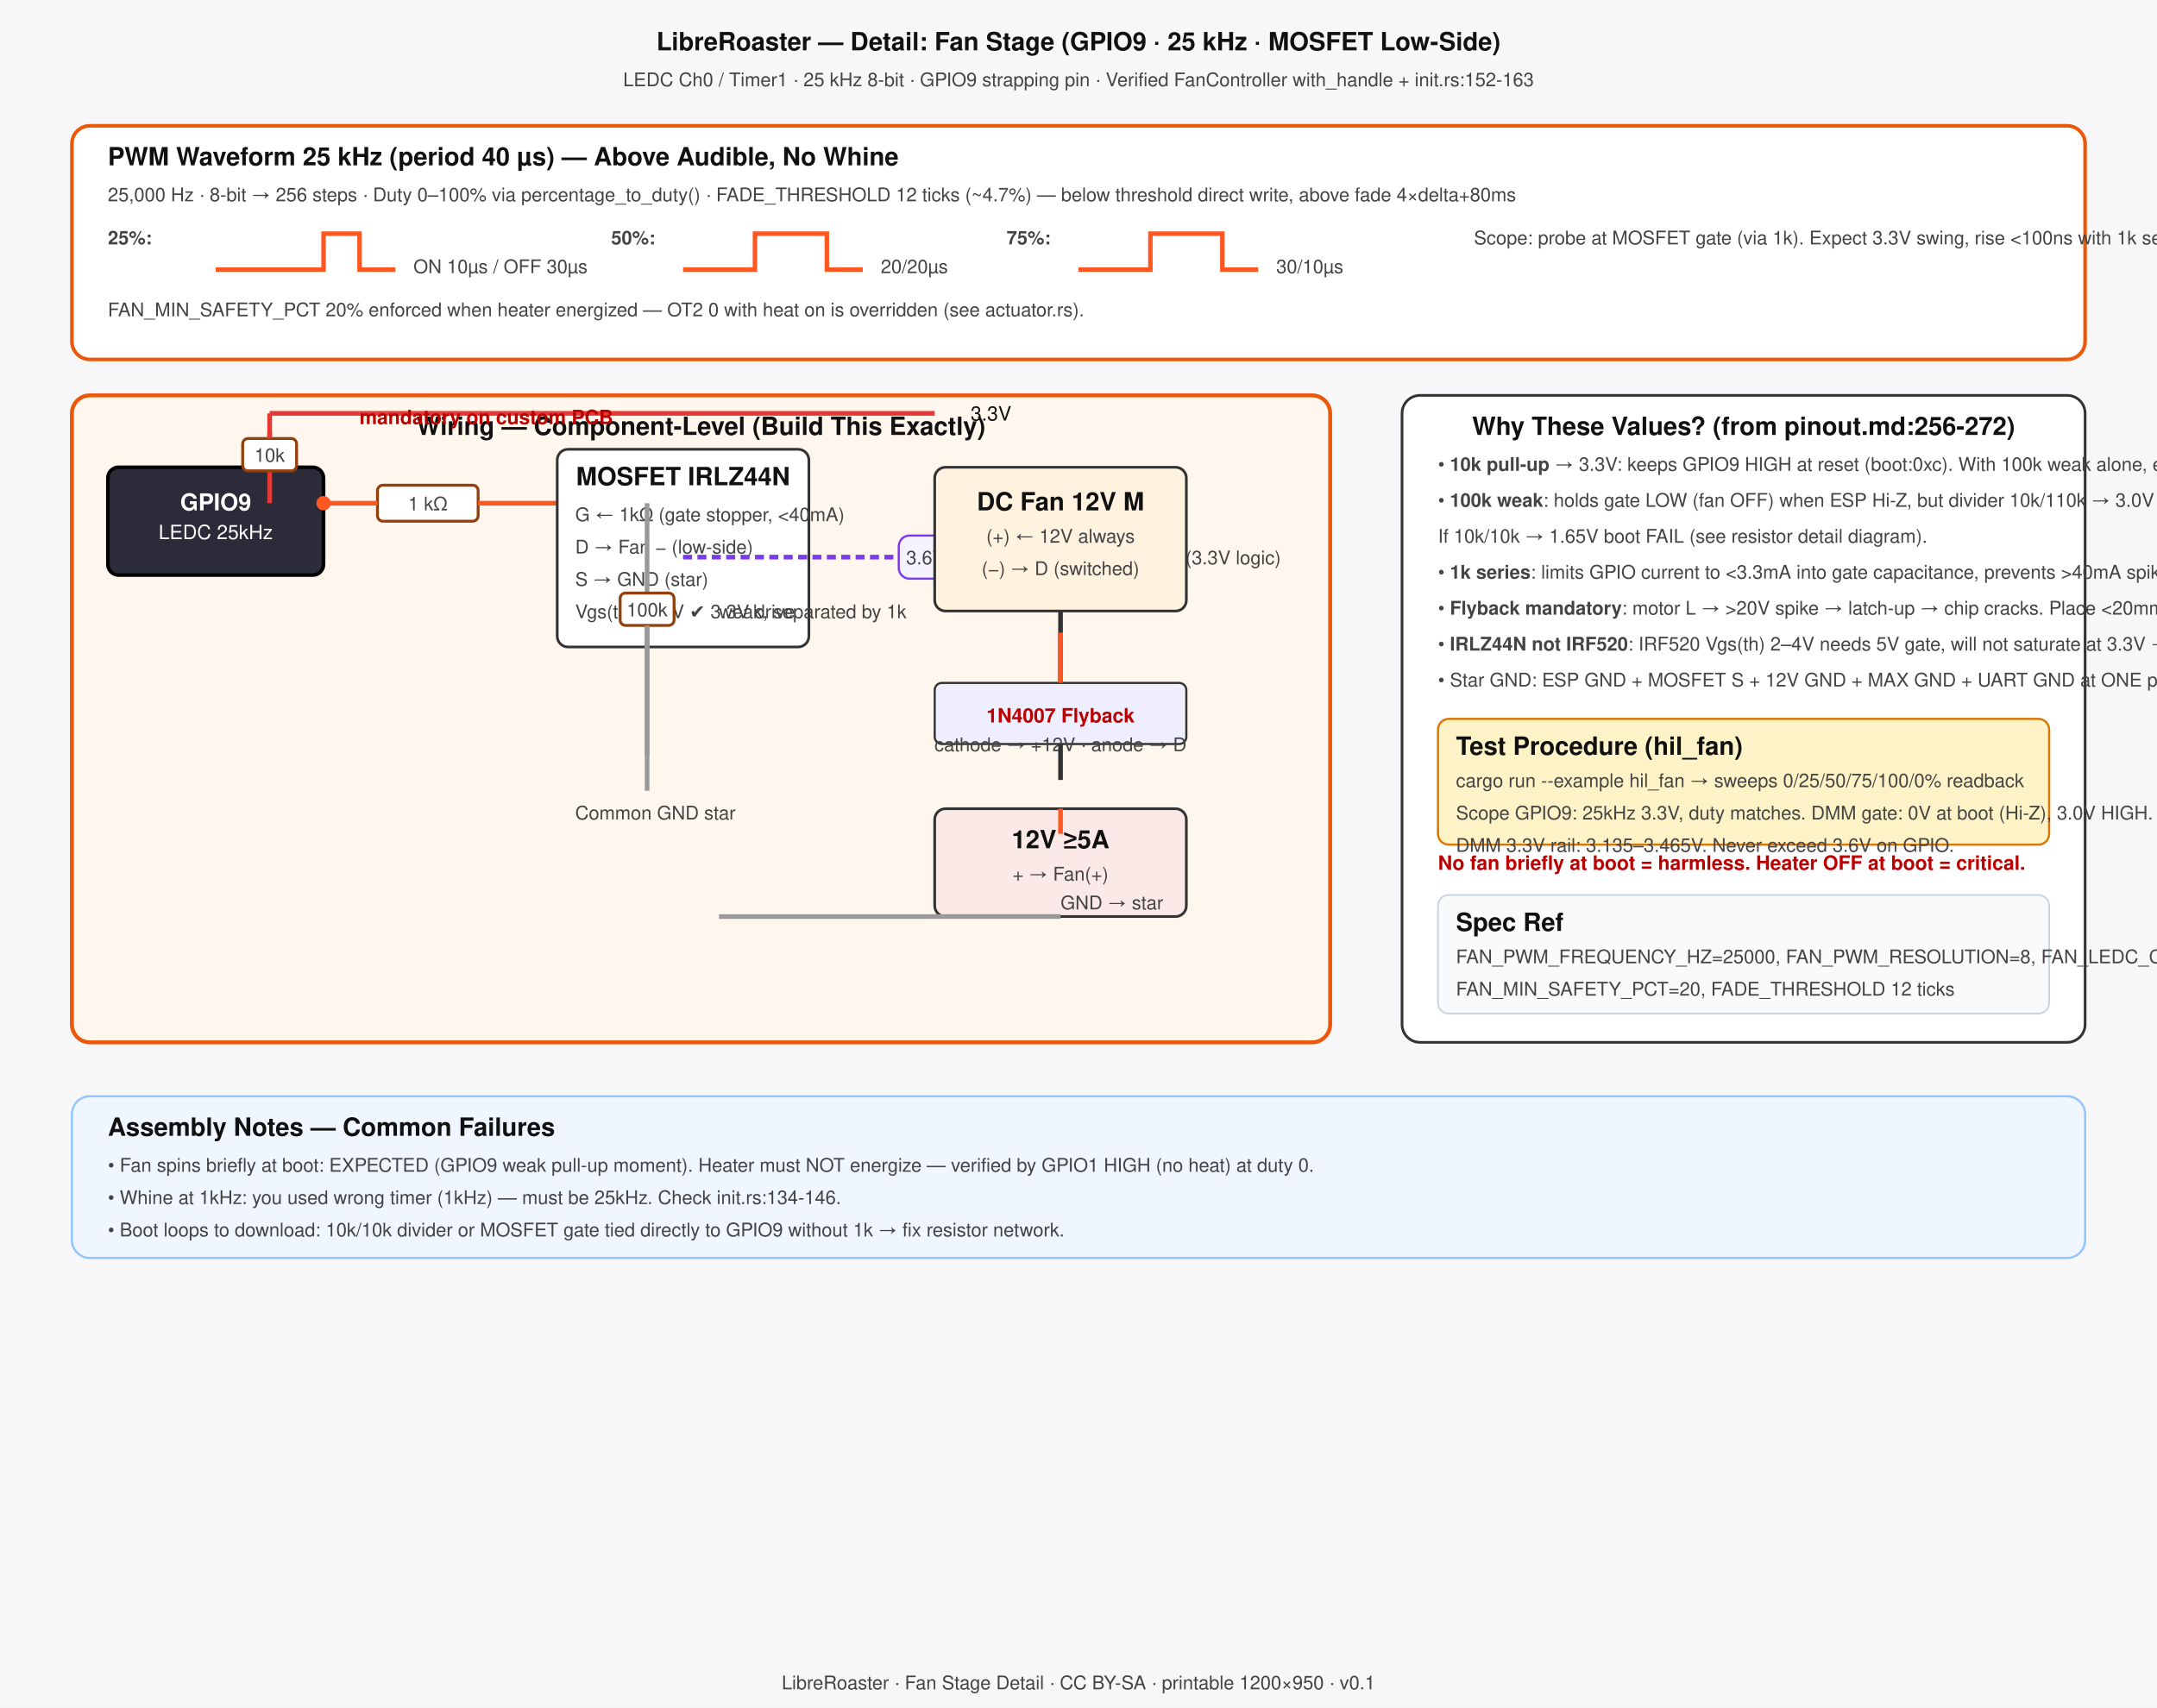
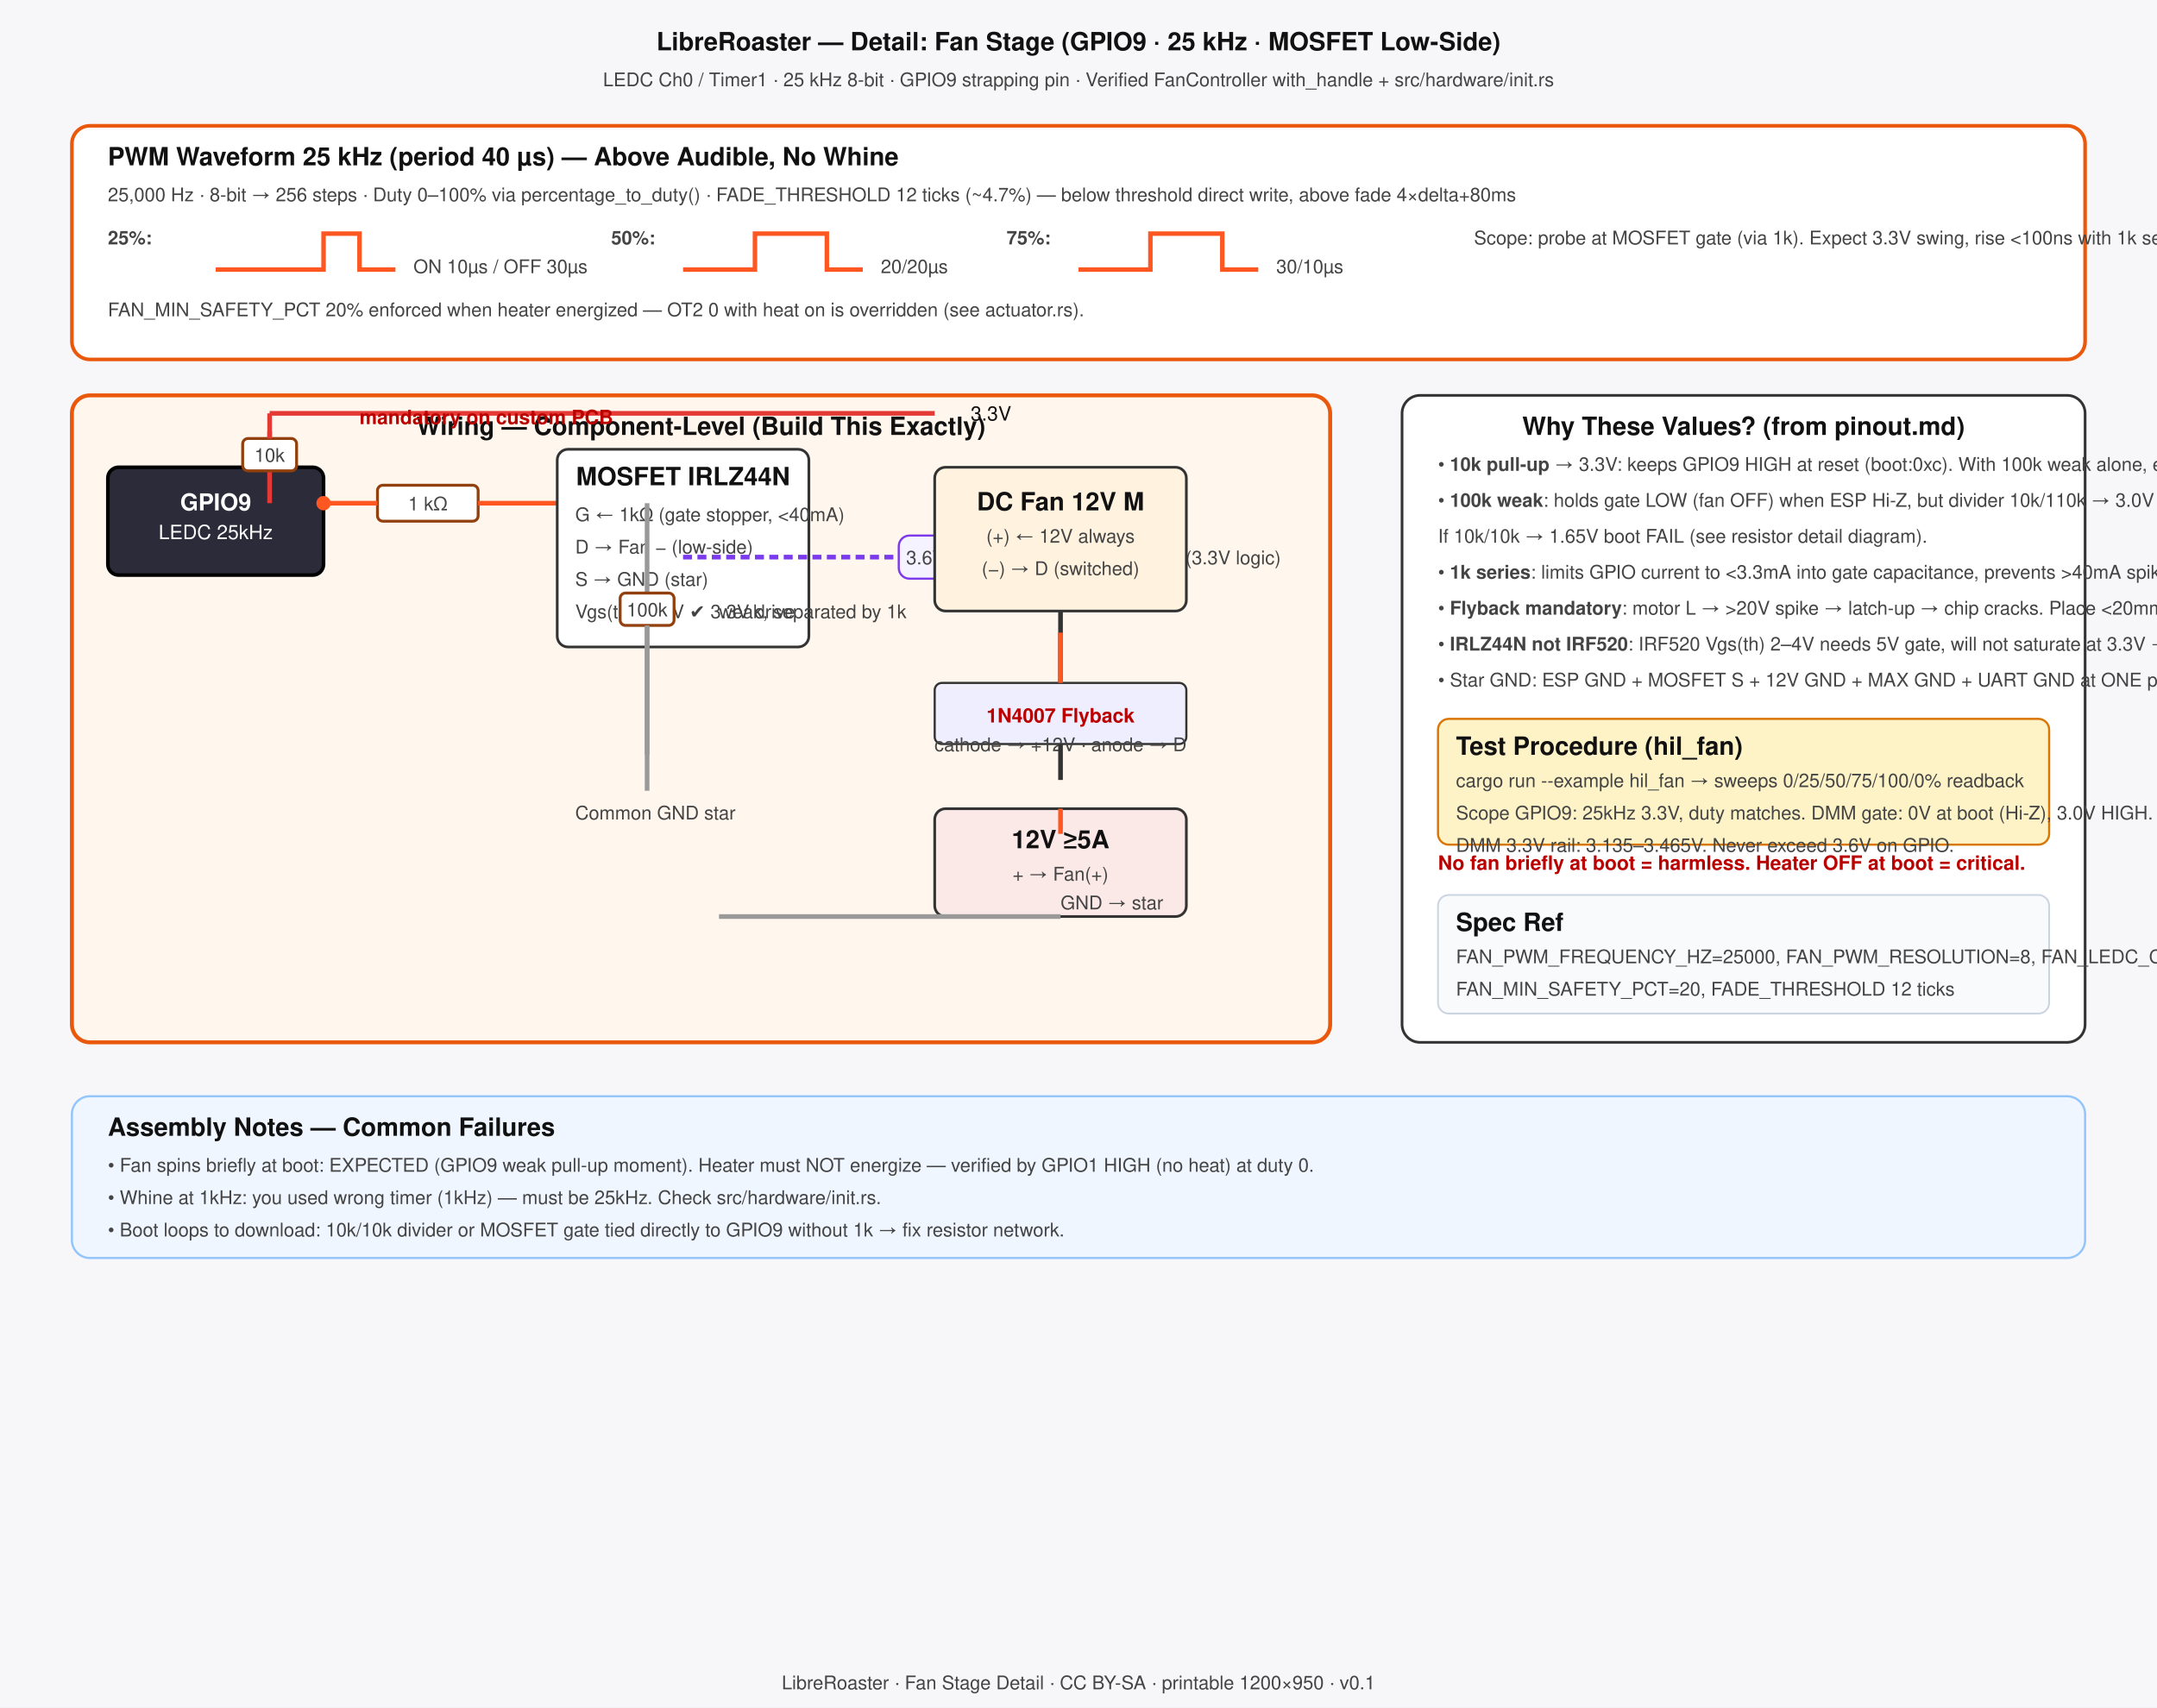
<svg xmlns="http://www.w3.org/2000/svg" width="1200" height="950" viewBox="0 0 1200 950" font-family="Helvetica,Arial,sans-serif">
  <defs>
    <style>
.box{stroke:#333;stroke-width:1.5;rx:8;} .chip{fill:#2b2b3a;stroke:#000;stroke-width:2;}
.t{fill:#111;font-size:14px;font-weight:bold;} .tw{fill:#fff;font-size:13px;font-weight:bold;}
.p{fill:#111;font-size:11px;} .pw{fill:#fff;font-size:11px;} .n{fill:#444;font-size:10.5px;}
.w{fill:#b00;font-size:11px;font-weight:bold;} .wire{stroke-width:2.6;fill:none;} .res{fill:#fff;stroke:#92400e;stroke-width:1.6;}
</style>
  </defs>
  <rect width="1200" height="950" fill="#f7f7f9" />
  <text x="600" y="28" text-anchor="middle" class="t" font-size="20">LibreRoaster — Detail: Fan Stage (GPIO9 · 25 kHz · MOSFET Low-Side)</text>
-   <text x="600" y="48" text-anchor="middle" class="n">LEDC Ch0 / Timer1 · 25 kHz 8-bit · GPIO9 strapping pin · Verified FanController with_handle + init.rs:152-163</text>
+   <text x="600" y="48" text-anchor="middle" class="n">LEDC Ch0 / Timer1 · 25 kHz 8-bit · GPIO9 strapping pin · Verified FanController with_handle + src/hardware/init.rs</text>
  <rect x="40" y="70" width="1120" height="130" rx="10" fill="#fff" stroke="#ea580c" stroke-width="2" />
  <text x="60" y="92" class="t">PWM Waveform 25 kHz (period 40 µs) — Above Audible, No Whine</text>
  <text x="60" y="112" class="n">25,000 Hz · 8-bit → 256 steps · Duty 0–100% via percentage_to_duty() · FADE_THRESHOLD 12 ticks (~4.7%) — below threshold direct write, above fade 4×delta+80ms</text>
  <text x="60" y="136" class="n" font-weight="bold">25%:</text>
  <polyline points="120,150 180,150 180,130 200,130 200,150 220,150" fill="none" stroke="#FF5722" stroke-width="2.5" />
  <text x="230" y="152" class="n">ON 10µs / OFF 30µs</text>
  <text x="340" y="136" class="n" font-weight="bold">50%:</text>
  <polyline points="380,150 420,150 420,130 460,130 460,150 480,150" fill="none" stroke="#FF5722" stroke-width="2.5" />
  <text x="490" y="152" class="n">20/20µs</text>
  <text x="560" y="136" class="n" font-weight="bold">75%:</text>
  <polyline points="600,150 640,150 640,130 680,130 680,150 700,150" fill="none" stroke="#FF5722" stroke-width="2.5" />
  <text x="710" y="152" class="n">30/10µs</text>
  <text x="820" y="136" class="n">Scope: probe at MOSFET gate (via 1k). Expect 3.3V swing, rise &lt;100ns with 1k series.</text>
  <text x="60" y="176" class="n">FAN_MIN_SAFETY_PCT 20% enforced when heater energized — OT2 0 with heat on is overridden (see actuator.rs).</text>
  <rect x="40" y="220" width="700" height="360" rx="10" fill="#fff7ed" stroke="#ea580c" stroke-width="2.2" />
  <text x="390" y="242" text-anchor="middle" class="t">Wiring — Component-Level (Build This Exactly)</text>
  <rect x="60" y="260" width="120" height="60" rx="6" class="chip" />
  <text x="120" y="284" text-anchor="middle" class="tw">GPIO9</text>
  <text x="120" y="300" text-anchor="middle" class="pw" font-size="9">LEDC 25kHz</text>
  <circle cx="180" cy="280" r="4" fill="#FF5722" />
  <line x1="150" y1="280" x2="150" y2="240" class="wire" stroke="#E53935" />
  <rect x="135" y="244" width="30" height="18" rx="3" class="res" />
  <text x="150" y="257" text-anchor="middle" class="n" font-size="9">10k</text>
  <line x1="150" y1="244" x2="150" y2="230" class="wire" stroke="#E53935" />
  <line x1="150" y1="230" x2="520" y2="230" class="wire" stroke="#E53935" />
  <text x="540" y="234" class="p">3.3V</text>
  <text x="200" y="236" class="w" font-size="9">mandatory on custom PCB</text>
  <rect x="210" y="270" width="56" height="20" rx="3" class="res" />
  <text x="238" y="284" text-anchor="middle" class="n">1 kΩ</text>
  <line x1="180" y1="280" x2="210" y2="280" class="wire" stroke="#FF5722" />
  <line x1="266" y1="280" x2="310" y2="280" class="wire" stroke="#FF5722" />
  <rect x="310" y="250" width="140" height="110" rx="6" fill="#fff" stroke="#333" stroke-width="1.5" />
  <text x="380" y="270" text-anchor="middle" class="t" font-size="11">MOSFET IRLZ44N</text>
  <text x="320" y="290" class="n">G ← 1kΩ (gate stopper, &lt;40mA)</text>
  <text x="320" y="308" class="n">D → Fan − (low-side)</text>
  <text x="320" y="326" class="n">S → GND (star)</text>
  <text x="320" y="344" class="n">Vgs(th) 1–2V ✔ 3.3V drive</text>
  <line x1="360" y1="280" x2="360" y2="420" class="wire" stroke="#999" />
  <rect x="345" y="330" width="30" height="18" rx="3" class="res" />
  <text x="360" y="343" text-anchor="middle" class="n" font-size="9">100k</text>
  <text x="400" y="344" class="n">weak, separated by 1k</text>
  <line x1="360" y1="348" x2="360" y2="440" class="wire" stroke="#999" />
  <text x="320" y="456" class="n">Common GND star</text>
  <line x1="380" y1="310" x2="500" y2="310" class="wire" stroke="#7c3aed" stroke-dasharray="5 3" />
  <rect x="500" y="298" width="60" height="24" rx="6" fill="#f5f3ff" stroke="#7c3aed" stroke-width="1.2" />
  <text x="530" y="314" text-anchor="middle" class="n" font-size="9">3.6V Zener</text>
  <text x="565" y="314" class="n">optional G–S clamp (3.3V logic)</text>
  <rect x="520" y="260" width="140" height="80" rx="6" fill="#fff3e0" stroke="#333" stroke-width="1.5" />
  <text x="590" y="284" text-anchor="middle" class="t" font-size="11">DC Fan 12V M</text>
  <text x="590" y="302" text-anchor="middle" class="n">(+) ← 12V always</text>
  <text x="590" y="320" text-anchor="middle" class="n">(−) → D (switched)</text>
  <line x1="590" y1="340" x2="590" y2="380" class="wire" stroke="#333" />
  <rect x="520" y="380" width="140" height="34" rx="4" fill="#eef" stroke="#333" stroke-width="1.2" />
  <text x="590" y="402" text-anchor="middle" class="w">1N4007 Flyback</text>
  <text x="590" y="418" text-anchor="middle" class="n">cathode → +12V · anode → D</text>
  <line x1="590" y1="352" x2="590" y2="380" class="wire" stroke="#FF5722" />
  <line x1="590" y1="414" x2="590" y2="434" class="wire" stroke="#333" stroke-width="2" />
  <rect x="520" y="450" width="140" height="60" rx="6" fill="#fbe9e7" stroke="#333" stroke-width="1.5" />
  <text x="590" y="472" text-anchor="middle" class="t" font-size="11">12V ≥5A</text>
  <text x="590" y="490" text-anchor="middle" class="n">+ → Fan(+)</text>
  <text x="590" y="506" class="n">GND → star</text>
  <line x1="590" y1="464" x2="590" y2="450" class="wire" stroke="#FF5722" />
  <line x1="590" y1="510" x2="400" y2="510" class="wire" stroke="#999" />
  <rect x="780" y="220" width="380" height="360" rx="10" fill="#fff" stroke="#333" stroke-width="1.5" />
-   <text x="970" y="242" text-anchor="middle" class="t">Why These Values? (from pinout.md:256-272)</text>
+   <text x="970" y="242" text-anchor="middle" class="t">Why These Values? (from pinout.md)</text>
  <text x="800" y="262" class="n">• <tspan font-weight="bold">10k pull-up</tspan> → 3.3V: keeps GPIO9 HIGH at reset (boot:0xc). With 100k weak alone, external driver could still pull LOW.</text>
  <text x="800" y="282" class="n">• <tspan font-weight="bold">100k weak</tspan>: holds gate LOW (fan OFF) when ESP Hi-Z, but divider 10k/110k → 3.0V &gt; 2.5V threshold (boot OK).</text>
  <text x="800" y="302" class="n">  If 10k/10k → 1.65V boot FAIL (see resistor detail diagram).</text>
  <text x="800" y="322" class="n">• <tspan font-weight="bold">1k series</tspan>: limits GPIO current to &lt;3.3mA into gate capacitance, prevents &gt;40mA spike.</text>
  <text x="800" y="342" class="n">• <tspan font-weight="bold">Flyback mandatory</tspan>: motor L → &gt;20V spike → latch-up → chip cracks. Place &lt;20mm from fan.</text>
  <text x="800" y="362" class="n">• <tspan font-weight="bold">IRLZ44N not IRF520</tspan>: IRF520 Vgs(th) 2–4V needs 5V gate, will not saturate at 3.3V → hot, slow.</text>
  <text x="800" y="382" class="n">• Star GND: ESP GND + MOSFET S + 12V GND + MAX GND + UART GND at ONE point.</text>
  <rect x="800" y="400" width="340" height="70" rx="6" fill="#fef3c7" stroke="#d97706" stroke-width="1.2" />
  <text x="810" y="420" class="t" font-size="11">Test Procedure (hil_fan)</text>
  <text x="810" y="438" class="n">cargo run --example hil_fan → sweeps 0/25/50/75/100/0% readback</text>
  <text x="810" y="456" class="n">Scope GPIO9: 25kHz 3.3V, duty matches. DMM gate: 0V at boot (Hi-Z), 3.0V HIGH.</text>
  <text x="810" y="474" class="n">DMM 3.3V rail: 3.135–3.465V. Never exceed 3.6V on GPIO.</text>
  <text x="800" y="484" class="w">No fan briefly at boot = harmless. Heater OFF at boot = critical.</text>
  <rect x="800" y="498" width="340" height="66" rx="6" fill="#f8fafc" stroke="#cbd5e1" stroke-width="1" />
  <text x="810" y="518" class="t" font-size="11">Spec Ref</text>
  <text x="810" y="536" class="n">FAN_PWM_FREQUENCY_HZ=25000, FAN_PWM_RESOLUTION=8, FAN_LEDC_CHANNEL=0</text>
  <text x="810" y="554" class="n">FAN_MIN_SAFETY_PCT=20, FADE_THRESHOLD 12 ticks</text>
  <rect x="40" y="610" width="1120" height="90" rx="10" fill="#eff6ff" stroke="#93c5fd" stroke-width="1.2" />
  <text x="60" y="632" class="t">Assembly Notes — Common Failures</text>
  <text x="60" y="652" class="n">• Fan spins briefly at boot: EXPECTED (GPIO9 weak pull-up moment). Heater must NOT energize — verified by GPIO1 HIGH (no heat) at duty 0.</text>
-   <text x="60" y="670" class="n">• Whine at 1kHz: you used wrong timer (1kHz) — must be 25kHz. Check init.rs:134-146.</text>
+   <text x="60" y="670" class="n">• Whine at 1kHz: you used wrong timer (1kHz) — must be 25kHz. Check src/hardware/init.rs.</text>
  <text x="60" y="688" class="n">• Boot loops to download: 10k/10k divider or MOSFET gate tied directly to GPIO9 without 1k → fix resistor network.</text>
  <text x="600" y="940" text-anchor="middle" class="n" font-size="10">LibreRoaster · Fan Stage Detail · CC BY-SA · printable 1200×950 · v0.1</text>
</svg>
